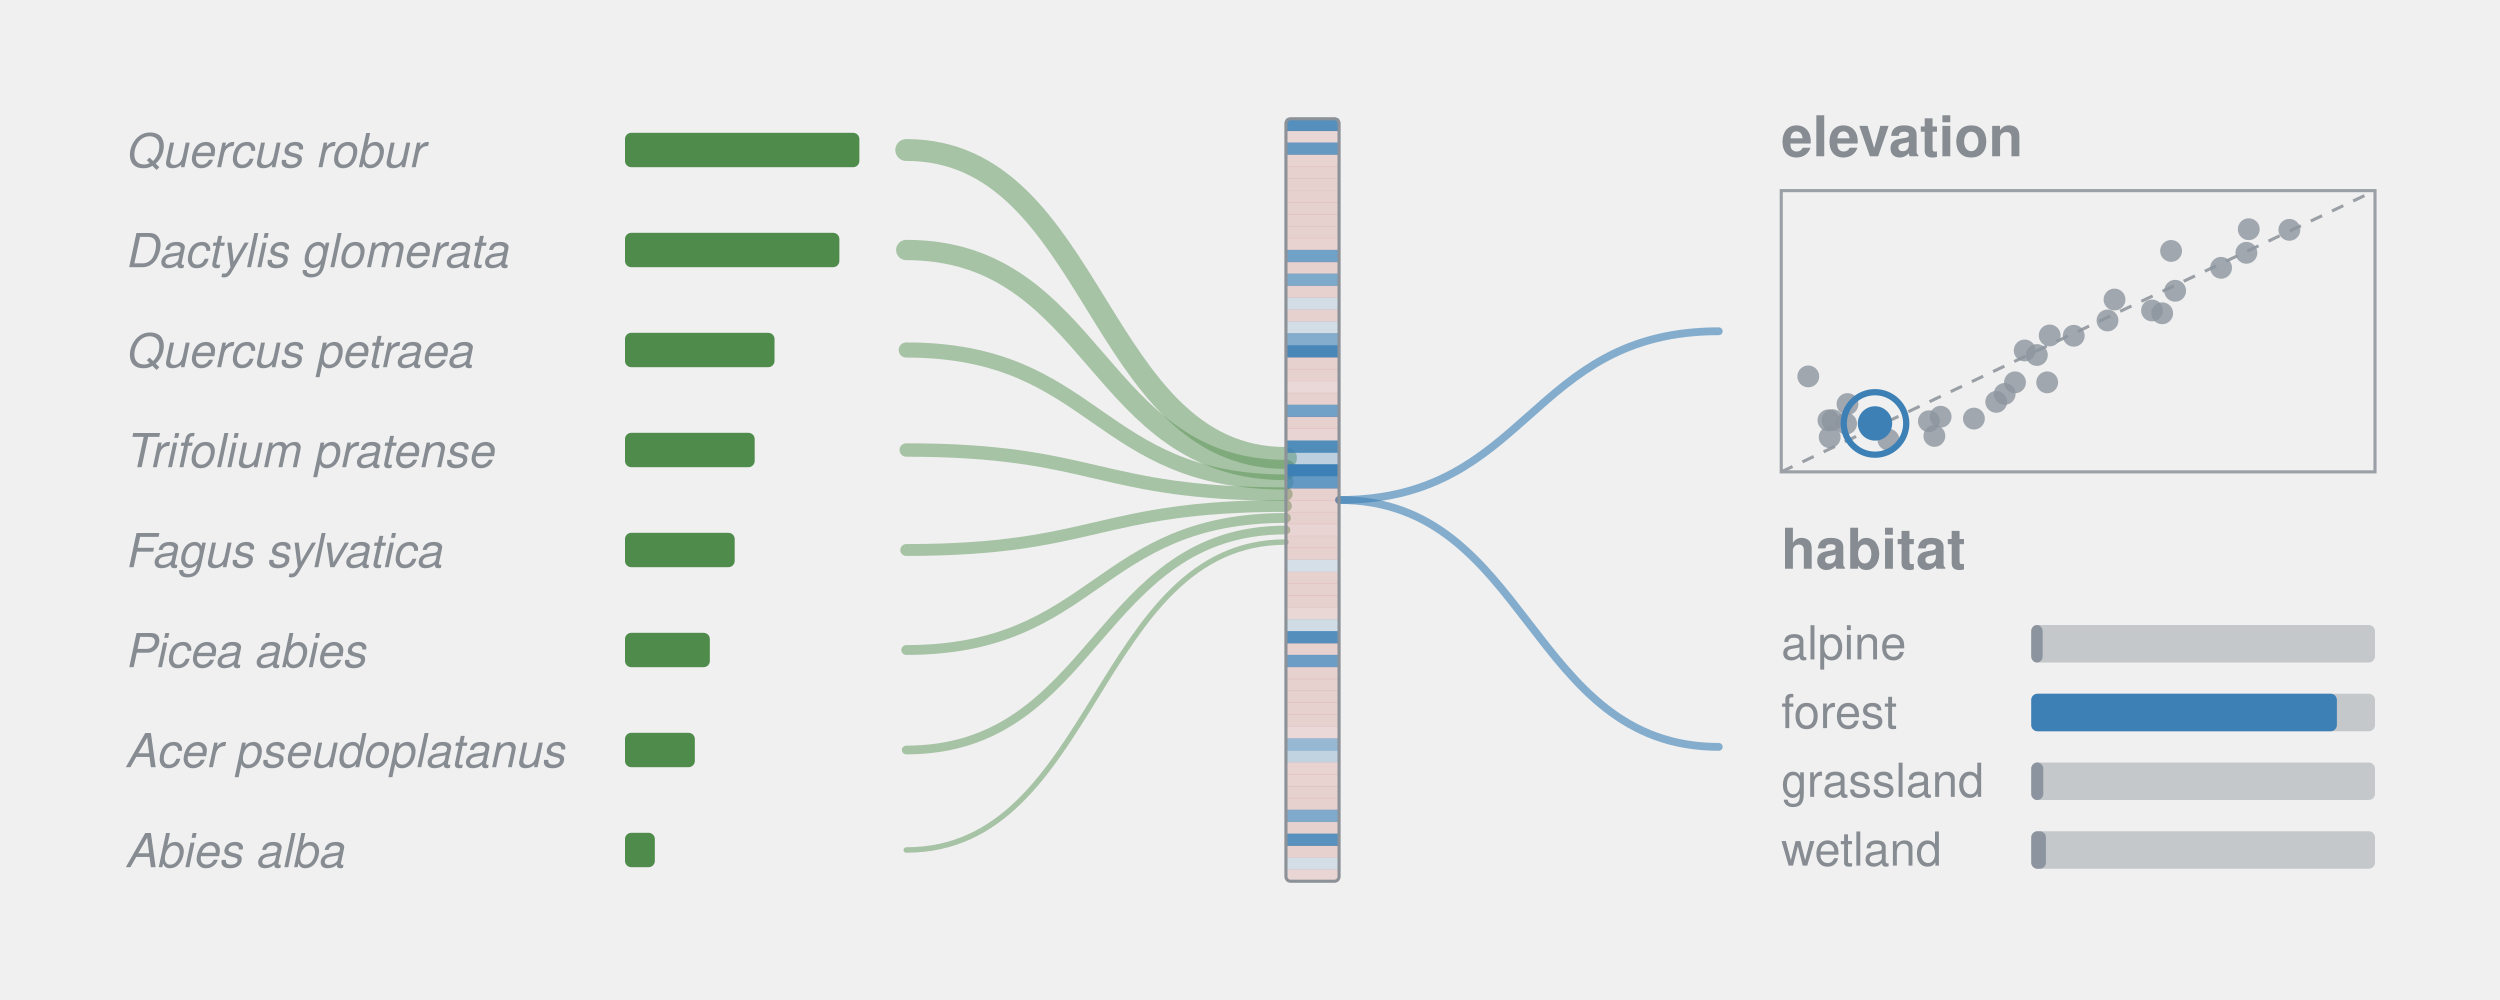
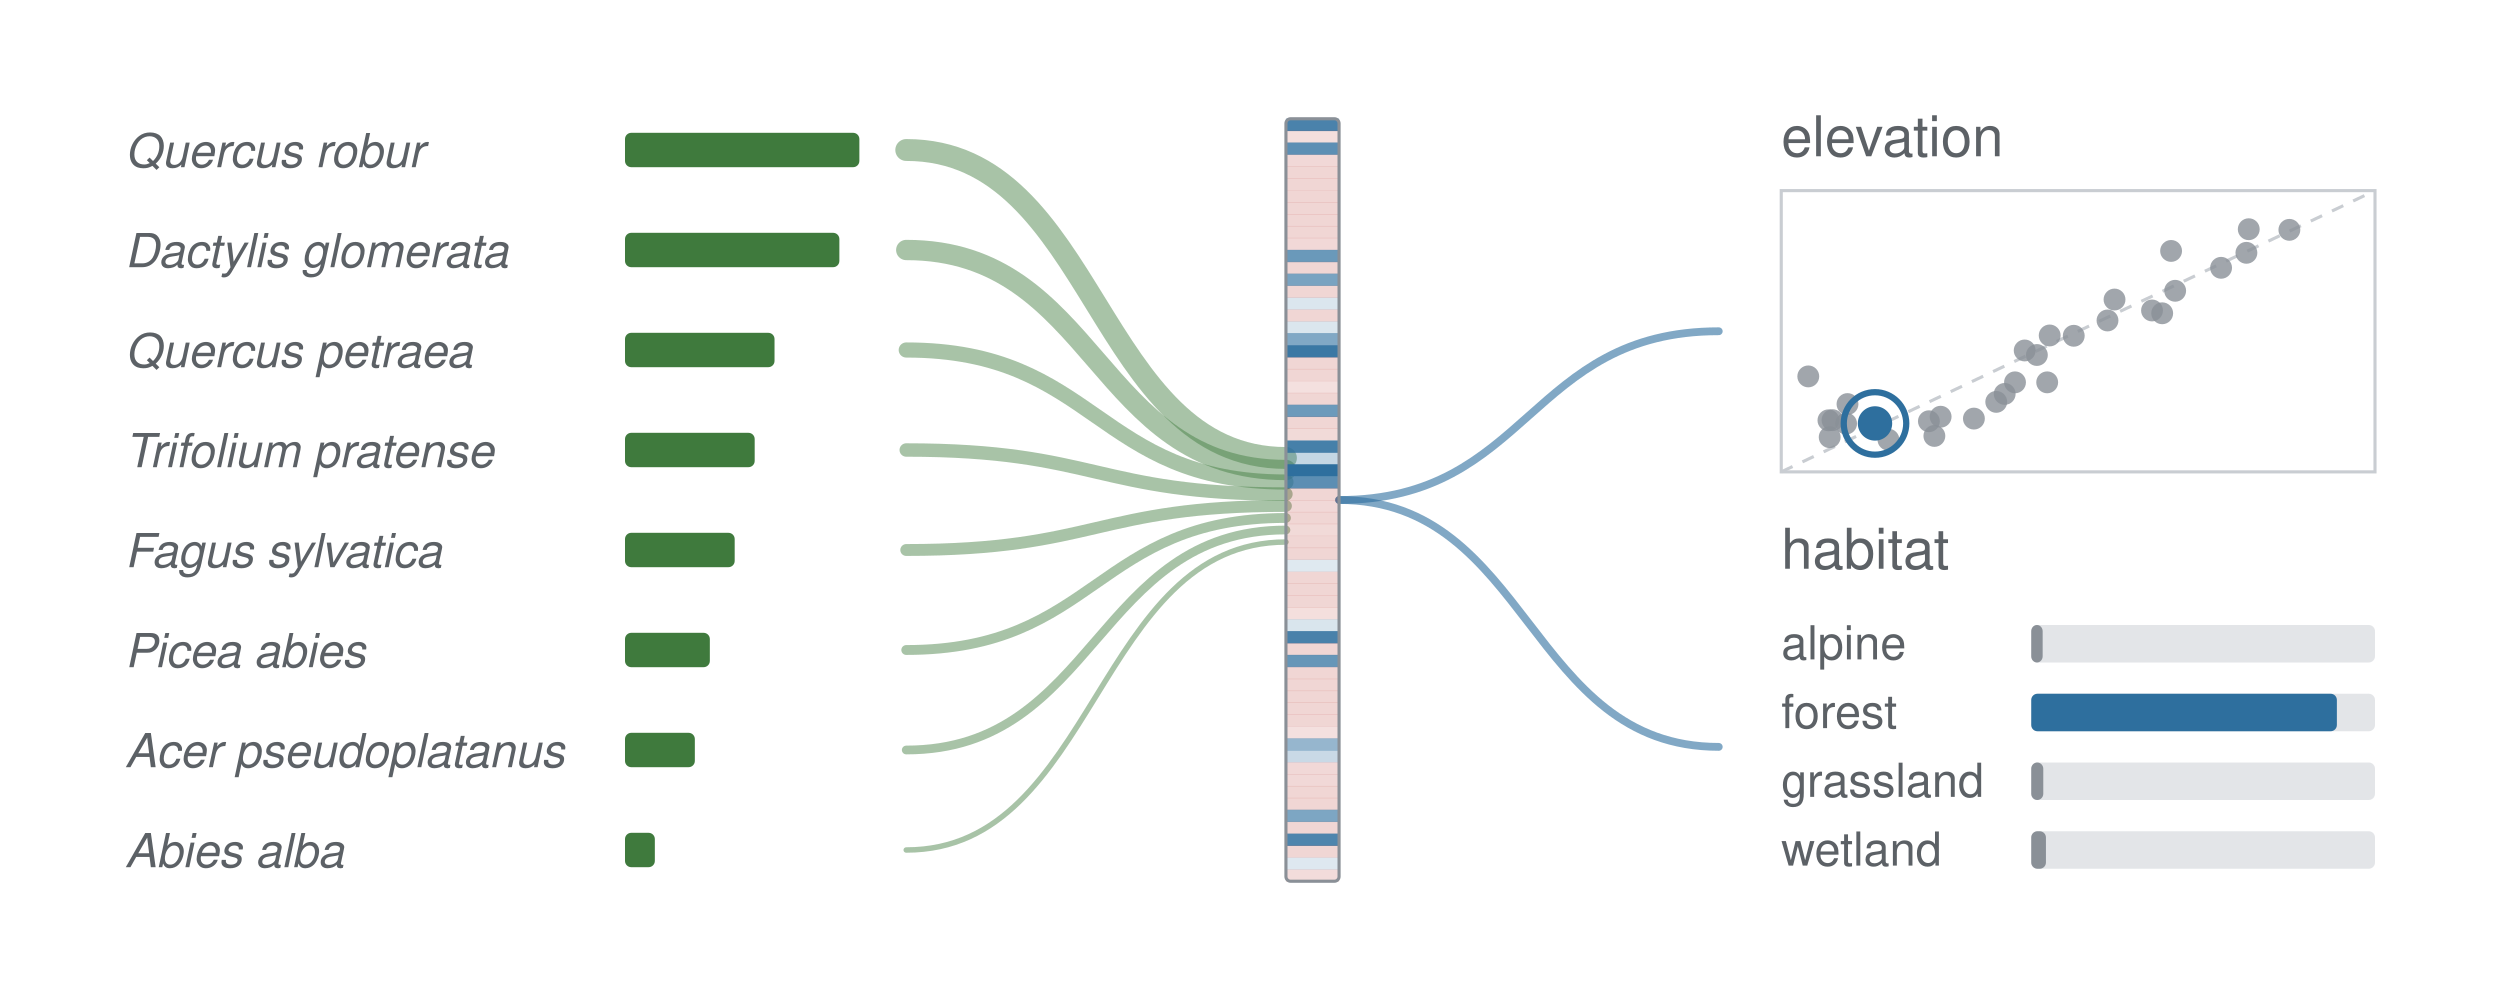
<svg xmlns="http://www.w3.org/2000/svg" viewBox="0 0 1600 640" role="img" aria-label="Species and cover of held-out example plot A139 pooled into one latent vector, read out as elevation (predicted 713 m, observed 679 m; R squared 0.85 over 30 held-out plots) and habitat (observed forest, probability 0.89)" font-family="'Segoe UI', Helvetica, Arial, sans-serif">
-   <g fill="none" stroke="#4F8C4B" stroke-opacity="0.45" stroke-linecap="round">
+   <rect width="1600" height="640" fill="#FFFFFF" />
+   <g fill="none" stroke="#3F7A3D" stroke-opacity="0.45" stroke-linecap="round">
    <path d="M580 96C701.5 96 701.5 293.1 823 293.1" stroke-width="14" />
    <path d="M580 160C701.5 160 701.5 300.8 823 300.8" stroke-width="13" />
    <path d="M580 224C701.5 224 701.5 308.5 823 308.5" stroke-width="9.7" />
    <path d="M580 288C701.5 288 701.5 316.2 823 316.2" stroke-width="8.6" />
    <path d="M580 352C701.5 352 701.5 323.8 823 323.8" stroke-width="7.6" />
    <path d="M580 416C701.5 416 701.5 331.5 823 331.5" stroke-width="6.3" />
    <path d="M580 480C701.5 480 701.5 339.2 823 339.2" stroke-width="5.6" />
    <path d="M580 544C701.5 544 701.5 346.9 823 346.9" stroke-width="3.5" />
  </g>
-   <path d="M857 320C978.5 320 978.5 212 1100 212" fill="none" stroke="#3C80B5" stroke-width="5" stroke-opacity="0.6" stroke-linecap="round" />
-   <path d="M857 320C978.5 320 978.5 478 1100 478" fill="none" stroke="#3C80B5" stroke-width="5" stroke-opacity="0.6" stroke-linecap="round" />
-   <text x="80" y="107" font-size="30" fill="#868C92" text-anchor="start" font-weight="normal" font-style="italic">Quercus robur</text>
-   <rect x="400" y="85" width="150" height="22" rx="4" fill="#4F8C4B" />
-   <text x="80" y="171" font-size="30" fill="#868C92" text-anchor="start" font-weight="normal" font-style="italic">Dactylis glomerata</text>
-   <rect x="400" y="149" width="137.2" height="22" rx="4" fill="#4F8C4B" />
-   <text x="80" y="235" font-size="30" fill="#868C92" text-anchor="start" font-weight="normal" font-style="italic">Quercus petraea</text>
-   <rect x="400" y="213" width="95.7" height="22" rx="4" fill="#4F8C4B" />
-   <text x="80" y="299" font-size="30" fill="#868C92" text-anchor="start" font-weight="normal" font-style="italic">Trifolium pratense</text>
-   <rect x="400" y="277" width="83" height="22" rx="4" fill="#4F8C4B" />
-   <text x="80" y="363" font-size="30" fill="#868C92" text-anchor="start" font-weight="normal" font-style="italic">Fagus sylvatica</text>
-   <rect x="400" y="341" width="70.2" height="22" rx="4" fill="#4F8C4B" />
-   <text x="80" y="427" font-size="30" fill="#868C92" text-anchor="start" font-weight="normal" font-style="italic">Picea abies</text>
-   <rect x="400" y="405" width="54.3" height="22" rx="4" fill="#4F8C4B" />
-   <text x="80" y="491" font-size="30" fill="#868C92" text-anchor="start" font-weight="normal" font-style="italic">Acer pseudoplatanus</text>
-   <rect x="400" y="469" width="44.7" height="22" rx="4" fill="#4F8C4B" />
-   <text x="80" y="555" font-size="30" fill="#868C92" text-anchor="start" font-weight="normal" font-style="italic">Abies alba</text>
-   <rect x="400" y="533" width="19.1" height="22" rx="4" fill="#4F8C4B" />
-   <rect x="823" y="76" width="34" height="7.9" fill="#3C80B5" fill-opacity="0.86" />
-   <rect x="823" y="83.6" width="34" height="7.9" fill="#C2554C" fill-opacity="0.16" />
-   <rect x="823" y="91.2" width="34" height="7.9" fill="#3C80B5" fill-opacity="0.77" />
-   <rect x="823" y="98.9" width="34" height="7.9" fill="#C2554C" fill-opacity="0.19" />
-   <rect x="823" y="106.5" width="34" height="7.9" fill="#C2554C" fill-opacity="0.20" />
-   <rect x="823" y="114.1" width="34" height="7.9" fill="#C2554C" fill-opacity="0.20" />
-   <rect x="823" y="121.8" width="34" height="7.9" fill="#C2554C" fill-opacity="0.20" />
-   <rect x="823" y="129.4" width="34" height="7.9" fill="#C2554C" fill-opacity="0.20" />
-   <rect x="823" y="137" width="34" height="7.9" fill="#C2554C" fill-opacity="0.20" />
-   <rect x="823" y="144.6" width="34" height="7.9" fill="#C2554C" fill-opacity="0.20" />
-   <rect x="823" y="152.2" width="34" height="7.9" fill="#C2554C" fill-opacity="0.19" />
-   <rect x="823" y="159.9" width="34" height="7.9" fill="#3C80B5" fill-opacity="0.71" />
-   <rect x="823" y="167.5" width="34" height="7.9" fill="#C2554C" fill-opacity="0.20" />
-   <rect x="823" y="175.1" width="34" height="7.9" fill="#3C80B5" fill-opacity="0.64" />
-   <rect x="823" y="182.8" width="34" height="7.9" fill="#C2554C" fill-opacity="0.20" />
-   <rect x="823" y="190.4" width="34" height="7.9" fill="#3C80B5" fill-opacity="0.17" />
-   <rect x="823" y="198" width="34" height="7.9" fill="#C2554C" fill-opacity="0.20" />
-   <rect x="823" y="205.6" width="34" height="7.9" fill="#3C80B5" fill-opacity="0.17" />
-   <rect x="823" y="213.2" width="34" height="7.9" fill="#3C80B5" fill-opacity="0.60" />
-   <rect x="823" y="220.9" width="34" height="7.9" fill="#3C80B5" fill-opacity="0.93" />
-   <rect x="823" y="228.5" width="34" height="7.9" fill="#C2554C" fill-opacity="0.20" />
-   <rect x="823" y="236.1" width="34" height="7.9" fill="#C2554C" fill-opacity="0.20" />
-   <rect x="823" y="243.8" width="34" height="7.9" fill="#C2554C" fill-opacity="0.15" />
-   <rect x="823" y="251.4" width="34" height="7.9" fill="#C2554C" fill-opacity="0.20" />
-   <rect x="823" y="259" width="34" height="7.9" fill="#3C80B5" fill-opacity="0.70" />
-   <rect x="823" y="266.6" width="34" height="7.9" fill="#C2554C" fill-opacity="0.20" />
-   <rect x="823" y="274.2" width="34" height="7.9" fill="#C2554C" fill-opacity="0.18" />
-   <rect x="823" y="281.9" width="34" height="7.9" fill="#3C80B5" fill-opacity="0.88" />
-   <rect x="823" y="289.5" width="34" height="7.9" fill="#3C80B5" fill-opacity="0.28" />
-   <rect x="823" y="297.1" width="34" height="7.9" fill="#3C80B5" fill-opacity="1.00" />
-   <rect x="823" y="304.8" width="34" height="7.9" fill="#3C80B5" fill-opacity="0.78" />
-   <rect x="823" y="312.4" width="34" height="7.9" fill="#C2554C" fill-opacity="0.20" />
-   <rect x="823" y="320" width="34" height="7.9" fill="#C2554C" fill-opacity="0.19" />
-   <rect x="823" y="327.6" width="34" height="7.9" fill="#C2554C" fill-opacity="0.20" />
-   <rect x="823" y="335.2" width="34" height="7.9" fill="#C2554C" fill-opacity="0.18" />
-   <rect x="823" y="342.9" width="34" height="7.9" fill="#C2554C" fill-opacity="0.20" />
-   <rect x="823" y="350.5" width="34" height="7.9" fill="#C2554C" fill-opacity="0.20" />
-   <rect x="823" y="358.1" width="34" height="7.9" fill="#3C80B5" fill-opacity="0.15" />
-   <rect x="823" y="365.8" width="34" height="7.9" fill="#C2554C" fill-opacity="0.20" />
-   <rect x="823" y="373.4" width="34" height="7.9" fill="#C2554C" fill-opacity="0.20" />
-   <rect x="823" y="381" width="34" height="7.9" fill="#C2554C" fill-opacity="0.20" />
-   <rect x="823" y="388.6" width="34" height="7.9" fill="#C2554C" fill-opacity="0.16" />
-   <rect x="823" y="396.2" width="34" height="7.9" fill="#3C80B5" fill-opacity="0.18" />
-   <rect x="823" y="403.9" width="34" height="7.9" fill="#3C80B5" fill-opacity="0.87" />
-   <rect x="823" y="411.5" width="34" height="7.9" fill="#C2554C" fill-opacity="0.20" />
-   <rect x="823" y="419.1" width="34" height="7.9" fill="#3C80B5" fill-opacity="0.73" />
-   <rect x="823" y="426.8" width="34" height="7.9" fill="#C2554C" fill-opacity="0.20" />
-   <rect x="823" y="434.4" width="34" height="7.9" fill="#C2554C" fill-opacity="0.20" />
-   <rect x="823" y="442" width="34" height="7.9" fill="#C2554C" fill-opacity="0.20" />
-   <rect x="823" y="449.6" width="34" height="7.9" fill="#C2554C" fill-opacity="0.20" />
-   <rect x="823" y="457.2" width="34" height="7.9" fill="#C2554C" fill-opacity="0.20" />
-   <rect x="823" y="464.9" width="34" height="7.9" fill="#C2554C" fill-opacity="0.15" />
-   <rect x="823" y="472.5" width="34" height="7.9" fill="#3C80B5" fill-opacity="0.50" />
-   <rect x="823" y="480.1" width="34" height="7.9" fill="#3C80B5" fill-opacity="0.26" />
-   <rect x="823" y="487.8" width="34" height="7.9" fill="#C2554C" fill-opacity="0.19" />
-   <rect x="823" y="495.4" width="34" height="7.9" fill="#C2554C" fill-opacity="0.19" />
-   <rect x="823" y="503" width="34" height="7.9" fill="#C2554C" fill-opacity="0.20" />
-   <rect x="823" y="510.6" width="34" height="7.9" fill="#C2554C" fill-opacity="0.20" />
-   <rect x="823" y="518.2" width="34" height="7.9" fill="#3C80B5" fill-opacity="0.62" />
-   <rect x="823" y="525.9" width="34" height="7.9" fill="#C2554C" fill-opacity="0.20" />
-   <rect x="823" y="533.5" width="34" height="7.9" fill="#3C80B5" fill-opacity="0.84" />
-   <rect x="823" y="541.1" width="34" height="7.9" fill="#C2554C" fill-opacity="0.20" />
-   <rect x="823" y="548.8" width="34" height="7.9" fill="#3C80B5" fill-opacity="0.16" />
-   <rect x="823" y="556.4" width="34" height="7.9" fill="#C2554C" fill-opacity="0.17" />
-   <rect x="823" y="76" width="34" height="488" fill="none" stroke="#8C9298" stroke-width="2" rx="3" />
-   <rect x="1140" y="122" width="380" height="180" fill="none" stroke="#9AA0A6" stroke-width="2" />
-   <path d="M1140 302L1520 122" stroke="#9AA0A6" stroke-width="2" stroke-dasharray="8 7" />
-   <text x="1140" y="100" font-size="36" fill="#868C92" text-anchor="start" font-weight="bold" font-style="normal">elevation</text>
-   <circle cx="1377.3" cy="198.7" r="7" fill="#8C959F" fill-opacity="0.8" />
-   <circle cx="1242" cy="266.7" r="7" fill="#8C959F" fill-opacity="0.8" />
-   <circle cx="1283" cy="252.1" r="7" fill="#8C959F" fill-opacity="0.8" />
-   <circle cx="1182.4" cy="258.6" r="7" fill="#8C959F" fill-opacity="0.8" />
-   <circle cx="1295.8" cy="224.3" r="7" fill="#8C959F" fill-opacity="0.8" />
-   <circle cx="1311.8" cy="214.7" r="7" fill="#8C959F" fill-opacity="0.8" />
-   <circle cx="1208.6" cy="281.4" r="7" fill="#8C959F" fill-opacity="0.8" />
-   <circle cx="1437.7" cy="161.8" r="7" fill="#8C959F" fill-opacity="0.8" />
-   <circle cx="1238" cy="279" r="7" fill="#8C959F" fill-opacity="0.8" />
-   <circle cx="1289.6" cy="244.7" r="7" fill="#8C959F" fill-opacity="0.8" />
-   <circle cx="1170.2" cy="269" r="7" fill="#8C959F" fill-opacity="0.8" />
-   <circle cx="1383.8" cy="200.5" r="7" fill="#8C959F" fill-opacity="0.8" />
-   <circle cx="1172.8" cy="268.9" r="7" fill="#8C959F" fill-opacity="0.8" />
-   <circle cx="1181.5" cy="271.1" r="7" fill="#8C959F" fill-opacity="0.8" />
-   <circle cx="1465.2" cy="147.1" r="7" fill="#8C959F" fill-opacity="0.8" />
-   <circle cx="1310.2" cy="244.7" r="7" fill="#8C959F" fill-opacity="0.8" />
-   <circle cx="1157.3" cy="240.9" r="7" fill="#8C959F" fill-opacity="0.8" />
-   <circle cx="1353.3" cy="191.7" r="7" fill="#8C959F" fill-opacity="0.8" />
-   <circle cx="1327.2" cy="214.9" r="7" fill="#8C959F" fill-opacity="0.8" />
-   <circle cx="1234.5" cy="269.6" r="7" fill="#8C959F" fill-opacity="0.8" />
-   <circle cx="1303.6" cy="227.2" r="7" fill="#8C959F" fill-opacity="0.8" />
-   <circle cx="1439.2" cy="146.7" r="7" fill="#8C959F" fill-opacity="0.8" />
-   <circle cx="1389.5" cy="160.6" r="7" fill="#8C959F" fill-opacity="0.8" />
-   <circle cx="1348.8" cy="205.1" r="7" fill="#8C959F" fill-opacity="0.8" />
-   <circle cx="1277.6" cy="257.2" r="7" fill="#8C959F" fill-opacity="0.8" />
-   <circle cx="1421.5" cy="171.4" r="7" fill="#8C959F" fill-opacity="0.8" />
-   <circle cx="1392.1" cy="186.1" r="7" fill="#8C959F" fill-opacity="0.8" />
-   <circle cx="1171" cy="279.8" r="7" fill="#8C959F" fill-opacity="0.8" />
-   <circle cx="1263.3" cy="267.9" r="7" fill="#8C959F" fill-opacity="0.8" />
-   <circle cx="1200" cy="271" r="11" fill="#3C80B5" />
-   <circle cx="1200" cy="271" r="20" fill="none" stroke="#3C80B5" stroke-width="4" />
-   <text x="1140" y="422" font-size="30" fill="#868C92" text-anchor="start" font-weight="normal" font-style="normal">alpine</text>
-   <rect x="1300" y="400" width="220" height="24" rx="4" fill="#9AA0A6" fill-opacity="0.5" />
-   <rect x="1300" y="400" width="7.3" height="24" rx="4" fill="#8C959F" />
-   <text x="1140" y="466" font-size="30" fill="#868C92" text-anchor="start" font-weight="normal" font-style="normal">forest</text>
-   <rect x="1300" y="444" width="220" height="24" rx="4" fill="#9AA0A6" fill-opacity="0.5" />
-   <rect x="1300" y="444" width="195.6" height="24" rx="4" fill="#3C80B5" />
-   <text x="1140" y="510" font-size="30" fill="#868C92" text-anchor="start" font-weight="normal" font-style="normal">grassland</text>
-   <rect x="1300" y="488" width="220" height="24" rx="4" fill="#9AA0A6" fill-opacity="0.5" />
-   <rect x="1300" y="488" width="7.7" height="24" rx="4" fill="#8C959F" />
-   <text x="1140" y="554" font-size="30" fill="#868C92" text-anchor="start" font-weight="normal" font-style="normal">wetland</text>
-   <rect x="1300" y="532" width="220" height="24" rx="4" fill="#9AA0A6" fill-opacity="0.5" />
-   <rect x="1300" y="532" width="9.4" height="24" rx="4" fill="#8C959F" />
-   <text x="1140" y="364" font-size="36" fill="#868C92" text-anchor="start" font-weight="bold" font-style="normal">habitat</text>
+   <path d="M857 320C978.5 320 978.5 212 1100 212" fill="none" stroke="#2E6F9E" stroke-width="5" stroke-opacity="0.6" stroke-linecap="round" />
+   <path d="M857 320C978.5 320 978.5 478 1100 478" fill="none" stroke="#2E6F9E" stroke-width="5" stroke-opacity="0.6" stroke-linecap="round" />
+   <text x="80" y="107" font-size="30" fill="#5C6166" text-anchor="start" font-weight="normal" font-style="italic">Quercus robur</text>
+   <rect x="400" y="85" width="150" height="22" rx="4" fill="#3F7A3D" />
+   <text x="80" y="171" font-size="30" fill="#5C6166" text-anchor="start" font-weight="normal" font-style="italic">Dactylis glomerata</text>
+   <rect x="400" y="149" width="137.2" height="22" rx="4" fill="#3F7A3D" />
+   <text x="80" y="235" font-size="30" fill="#5C6166" text-anchor="start" font-weight="normal" font-style="italic">Quercus petraea</text>
+   <rect x="400" y="213" width="95.7" height="22" rx="4" fill="#3F7A3D" />
+   <text x="80" y="299" font-size="30" fill="#5C6166" text-anchor="start" font-weight="normal" font-style="italic">Trifolium pratense</text>
+   <rect x="400" y="277" width="83" height="22" rx="4" fill="#3F7A3D" />
+   <text x="80" y="363" font-size="30" fill="#5C6166" text-anchor="start" font-weight="normal" font-style="italic">Fagus sylvatica</text>
+   <rect x="400" y="341" width="70.2" height="22" rx="4" fill="#3F7A3D" />
+   <text x="80" y="427" font-size="30" fill="#5C6166" text-anchor="start" font-weight="normal" font-style="italic">Picea abies</text>
+   <rect x="400" y="405" width="54.3" height="22" rx="4" fill="#3F7A3D" />
+   <text x="80" y="491" font-size="30" fill="#5C6166" text-anchor="start" font-weight="normal" font-style="italic">Acer pseudoplatanus</text>
+   <rect x="400" y="469" width="44.7" height="22" rx="4" fill="#3F7A3D" />
+   <text x="80" y="555" font-size="30" fill="#5C6166" text-anchor="start" font-weight="normal" font-style="italic">Abies alba</text>
+   <rect x="400" y="533" width="19.1" height="22" rx="4" fill="#3F7A3D" />
+   <rect x="823" y="76" width="34" height="7.9" fill="#2E6F9E" fill-opacity="0.86" />
+   <rect x="823" y="83.6" width="34" height="7.9" fill="#B5342B" fill-opacity="0.16" />
+   <rect x="823" y="91.2" width="34" height="7.9" fill="#2E6F9E" fill-opacity="0.77" />
+   <rect x="823" y="98.9" width="34" height="7.9" fill="#B5342B" fill-opacity="0.19" />
+   <rect x="823" y="106.5" width="34" height="7.9" fill="#B5342B" fill-opacity="0.20" />
+   <rect x="823" y="114.1" width="34" height="7.9" fill="#B5342B" fill-opacity="0.20" />
+   <rect x="823" y="121.8" width="34" height="7.9" fill="#B5342B" fill-opacity="0.20" />
+   <rect x="823" y="129.4" width="34" height="7.9" fill="#B5342B" fill-opacity="0.20" />
+   <rect x="823" y="137" width="34" height="7.9" fill="#B5342B" fill-opacity="0.20" />
+   <rect x="823" y="144.6" width="34" height="7.9" fill="#B5342B" fill-opacity="0.20" />
+   <rect x="823" y="152.2" width="34" height="7.9" fill="#B5342B" fill-opacity="0.19" />
+   <rect x="823" y="159.9" width="34" height="7.9" fill="#2E6F9E" fill-opacity="0.71" />
+   <rect x="823" y="167.5" width="34" height="7.9" fill="#B5342B" fill-opacity="0.20" />
+   <rect x="823" y="175.1" width="34" height="7.9" fill="#2E6F9E" fill-opacity="0.64" />
+   <rect x="823" y="182.8" width="34" height="7.9" fill="#B5342B" fill-opacity="0.20" />
+   <rect x="823" y="190.4" width="34" height="7.9" fill="#2E6F9E" fill-opacity="0.17" />
+   <rect x="823" y="198" width="34" height="7.9" fill="#B5342B" fill-opacity="0.20" />
+   <rect x="823" y="205.6" width="34" height="7.9" fill="#2E6F9E" fill-opacity="0.17" />
+   <rect x="823" y="213.2" width="34" height="7.9" fill="#2E6F9E" fill-opacity="0.60" />
+   <rect x="823" y="220.9" width="34" height="7.9" fill="#2E6F9E" fill-opacity="0.93" />
+   <rect x="823" y="228.5" width="34" height="7.9" fill="#B5342B" fill-opacity="0.20" />
+   <rect x="823" y="236.1" width="34" height="7.9" fill="#B5342B" fill-opacity="0.20" />
+   <rect x="823" y="243.8" width="34" height="7.9" fill="#B5342B" fill-opacity="0.15" />
+   <rect x="823" y="251.4" width="34" height="7.9" fill="#B5342B" fill-opacity="0.20" />
+   <rect x="823" y="259" width="34" height="7.9" fill="#2E6F9E" fill-opacity="0.70" />
+   <rect x="823" y="266.6" width="34" height="7.9" fill="#B5342B" fill-opacity="0.20" />
+   <rect x="823" y="274.2" width="34" height="7.9" fill="#B5342B" fill-opacity="0.18" />
+   <rect x="823" y="281.9" width="34" height="7.9" fill="#2E6F9E" fill-opacity="0.88" />
+   <rect x="823" y="289.5" width="34" height="7.9" fill="#2E6F9E" fill-opacity="0.28" />
+   <rect x="823" y="297.1" width="34" height="7.9" fill="#2E6F9E" fill-opacity="1.00" />
+   <rect x="823" y="304.8" width="34" height="7.9" fill="#2E6F9E" fill-opacity="0.78" />
+   <rect x="823" y="312.4" width="34" height="7.9" fill="#B5342B" fill-opacity="0.20" />
+   <rect x="823" y="320" width="34" height="7.9" fill="#B5342B" fill-opacity="0.19" />
+   <rect x="823" y="327.6" width="34" height="7.9" fill="#B5342B" fill-opacity="0.20" />
+   <rect x="823" y="335.2" width="34" height="7.9" fill="#B5342B" fill-opacity="0.18" />
+   <rect x="823" y="342.9" width="34" height="7.9" fill="#B5342B" fill-opacity="0.20" />
+   <rect x="823" y="350.5" width="34" height="7.9" fill="#B5342B" fill-opacity="0.20" />
+   <rect x="823" y="358.1" width="34" height="7.9" fill="#2E6F9E" fill-opacity="0.15" />
+   <rect x="823" y="365.8" width="34" height="7.9" fill="#B5342B" fill-opacity="0.20" />
+   <rect x="823" y="373.4" width="34" height="7.9" fill="#B5342B" fill-opacity="0.20" />
+   <rect x="823" y="381" width="34" height="7.9" fill="#B5342B" fill-opacity="0.20" />
+   <rect x="823" y="388.6" width="34" height="7.9" fill="#B5342B" fill-opacity="0.16" />
+   <rect x="823" y="396.2" width="34" height="7.9" fill="#2E6F9E" fill-opacity="0.18" />
+   <rect x="823" y="403.9" width="34" height="7.9" fill="#2E6F9E" fill-opacity="0.87" />
+   <rect x="823" y="411.5" width="34" height="7.9" fill="#B5342B" fill-opacity="0.20" />
+   <rect x="823" y="419.1" width="34" height="7.9" fill="#2E6F9E" fill-opacity="0.73" />
+   <rect x="823" y="426.8" width="34" height="7.9" fill="#B5342B" fill-opacity="0.20" />
+   <rect x="823" y="434.4" width="34" height="7.9" fill="#B5342B" fill-opacity="0.20" />
+   <rect x="823" y="442" width="34" height="7.9" fill="#B5342B" fill-opacity="0.20" />
+   <rect x="823" y="449.6" width="34" height="7.9" fill="#B5342B" fill-opacity="0.20" />
+   <rect x="823" y="457.2" width="34" height="7.9" fill="#B5342B" fill-opacity="0.20" />
+   <rect x="823" y="464.9" width="34" height="7.9" fill="#B5342B" fill-opacity="0.15" />
+   <rect x="823" y="472.5" width="34" height="7.9" fill="#2E6F9E" fill-opacity="0.50" />
+   <rect x="823" y="480.1" width="34" height="7.9" fill="#2E6F9E" fill-opacity="0.26" />
+   <rect x="823" y="487.8" width="34" height="7.9" fill="#B5342B" fill-opacity="0.19" />
+   <rect x="823" y="495.4" width="34" height="7.9" fill="#B5342B" fill-opacity="0.19" />
+   <rect x="823" y="503" width="34" height="7.9" fill="#B5342B" fill-opacity="0.20" />
+   <rect x="823" y="510.6" width="34" height="7.9" fill="#B5342B" fill-opacity="0.20" />
+   <rect x="823" y="518.2" width="34" height="7.9" fill="#2E6F9E" fill-opacity="0.62" />
+   <rect x="823" y="525.9" width="34" height="7.9" fill="#B5342B" fill-opacity="0.20" />
+   <rect x="823" y="533.5" width="34" height="7.9" fill="#2E6F9E" fill-opacity="0.84" />
+   <rect x="823" y="541.1" width="34" height="7.9" fill="#B5342B" fill-opacity="0.20" />
+   <rect x="823" y="548.8" width="34" height="7.9" fill="#2E6F9E" fill-opacity="0.16" />
+   <rect x="823" y="556.4" width="34" height="7.9" fill="#B5342B" fill-opacity="0.17" />
+   <rect x="823" y="76" width="34" height="488" fill="none" stroke="#8A9097" stroke-width="2" rx="3" />
+   <rect x="1140" y="122" width="380" height="180" fill="none" stroke="#C9CDD2" stroke-width="2" />
+   <path d="M1140 302L1520 122" stroke="#C9CDD2" stroke-width="2" stroke-dasharray="8 7" />
+   <text x="1140" y="100" font-size="36" fill="#5C6166" text-anchor="start" font-weight="normal" font-style="normal">elevation</text>
+   <circle cx="1377.3" cy="198.7" r="7" fill="#8A9097" fill-opacity="0.8" />
+   <circle cx="1242" cy="266.7" r="7" fill="#8A9097" fill-opacity="0.8" />
+   <circle cx="1283" cy="252.1" r="7" fill="#8A9097" fill-opacity="0.8" />
+   <circle cx="1182.4" cy="258.6" r="7" fill="#8A9097" fill-opacity="0.8" />
+   <circle cx="1295.8" cy="224.3" r="7" fill="#8A9097" fill-opacity="0.8" />
+   <circle cx="1311.8" cy="214.7" r="7" fill="#8A9097" fill-opacity="0.8" />
+   <circle cx="1208.6" cy="281.4" r="7" fill="#8A9097" fill-opacity="0.8" />
+   <circle cx="1437.7" cy="161.8" r="7" fill="#8A9097" fill-opacity="0.8" />
+   <circle cx="1238" cy="279" r="7" fill="#8A9097" fill-opacity="0.8" />
+   <circle cx="1289.6" cy="244.7" r="7" fill="#8A9097" fill-opacity="0.8" />
+   <circle cx="1170.2" cy="269" r="7" fill="#8A9097" fill-opacity="0.8" />
+   <circle cx="1383.8" cy="200.5" r="7" fill="#8A9097" fill-opacity="0.8" />
+   <circle cx="1172.8" cy="268.9" r="7" fill="#8A9097" fill-opacity="0.8" />
+   <circle cx="1181.5" cy="271.1" r="7" fill="#8A9097" fill-opacity="0.8" />
+   <circle cx="1465.2" cy="147.1" r="7" fill="#8A9097" fill-opacity="0.8" />
+   <circle cx="1310.2" cy="244.7" r="7" fill="#8A9097" fill-opacity="0.8" />
+   <circle cx="1157.3" cy="240.9" r="7" fill="#8A9097" fill-opacity="0.8" />
+   <circle cx="1353.3" cy="191.7" r="7" fill="#8A9097" fill-opacity="0.8" />
+   <circle cx="1327.2" cy="214.9" r="7" fill="#8A9097" fill-opacity="0.8" />
+   <circle cx="1234.5" cy="269.6" r="7" fill="#8A9097" fill-opacity="0.8" />
+   <circle cx="1303.6" cy="227.2" r="7" fill="#8A9097" fill-opacity="0.8" />
+   <circle cx="1439.2" cy="146.7" r="7" fill="#8A9097" fill-opacity="0.8" />
+   <circle cx="1389.5" cy="160.6" r="7" fill="#8A9097" fill-opacity="0.8" />
+   <circle cx="1348.8" cy="205.1" r="7" fill="#8A9097" fill-opacity="0.8" />
+   <circle cx="1277.6" cy="257.2" r="7" fill="#8A9097" fill-opacity="0.8" />
+   <circle cx="1421.5" cy="171.4" r="7" fill="#8A9097" fill-opacity="0.8" />
+   <circle cx="1392.1" cy="186.1" r="7" fill="#8A9097" fill-opacity="0.8" />
+   <circle cx="1171" cy="279.8" r="7" fill="#8A9097" fill-opacity="0.8" />
+   <circle cx="1263.3" cy="267.9" r="7" fill="#8A9097" fill-opacity="0.8" />
+   <circle cx="1200" cy="271" r="11" fill="#2E6F9E" />
+   <circle cx="1200" cy="271" r="20" fill="none" stroke="#2E6F9E" stroke-width="4" />
+   <text x="1140" y="422" font-size="30" fill="#5C6166" text-anchor="start" font-weight="normal" font-style="normal">alpine</text>
+   <rect x="1300" y="400" width="220" height="24" rx="4" fill="#C9CDD2" fill-opacity="0.5" />
+   <rect x="1300" y="400" width="7.3" height="24" rx="4" fill="#8A9097" />
+   <text x="1140" y="466" font-size="30" fill="#5C6166" text-anchor="start" font-weight="normal" font-style="normal">forest</text>
+   <rect x="1300" y="444" width="220" height="24" rx="4" fill="#C9CDD2" fill-opacity="0.5" />
+   <rect x="1300" y="444" width="195.6" height="24" rx="4" fill="#2E6F9E" />
+   <text x="1140" y="510" font-size="30" fill="#5C6166" text-anchor="start" font-weight="normal" font-style="normal">grassland</text>
+   <rect x="1300" y="488" width="220" height="24" rx="4" fill="#C9CDD2" fill-opacity="0.5" />
+   <rect x="1300" y="488" width="7.7" height="24" rx="4" fill="#8A9097" />
+   <text x="1140" y="554" font-size="30" fill="#5C6166" text-anchor="start" font-weight="normal" font-style="normal">wetland</text>
+   <rect x="1300" y="532" width="220" height="24" rx="4" fill="#C9CDD2" fill-opacity="0.5" />
+   <rect x="1300" y="532" width="9.4" height="24" rx="4" fill="#8A9097" />
+   <text x="1140" y="364" font-size="36" fill="#5C6166" text-anchor="start" font-weight="normal" font-style="normal">habitat</text>
</svg>
